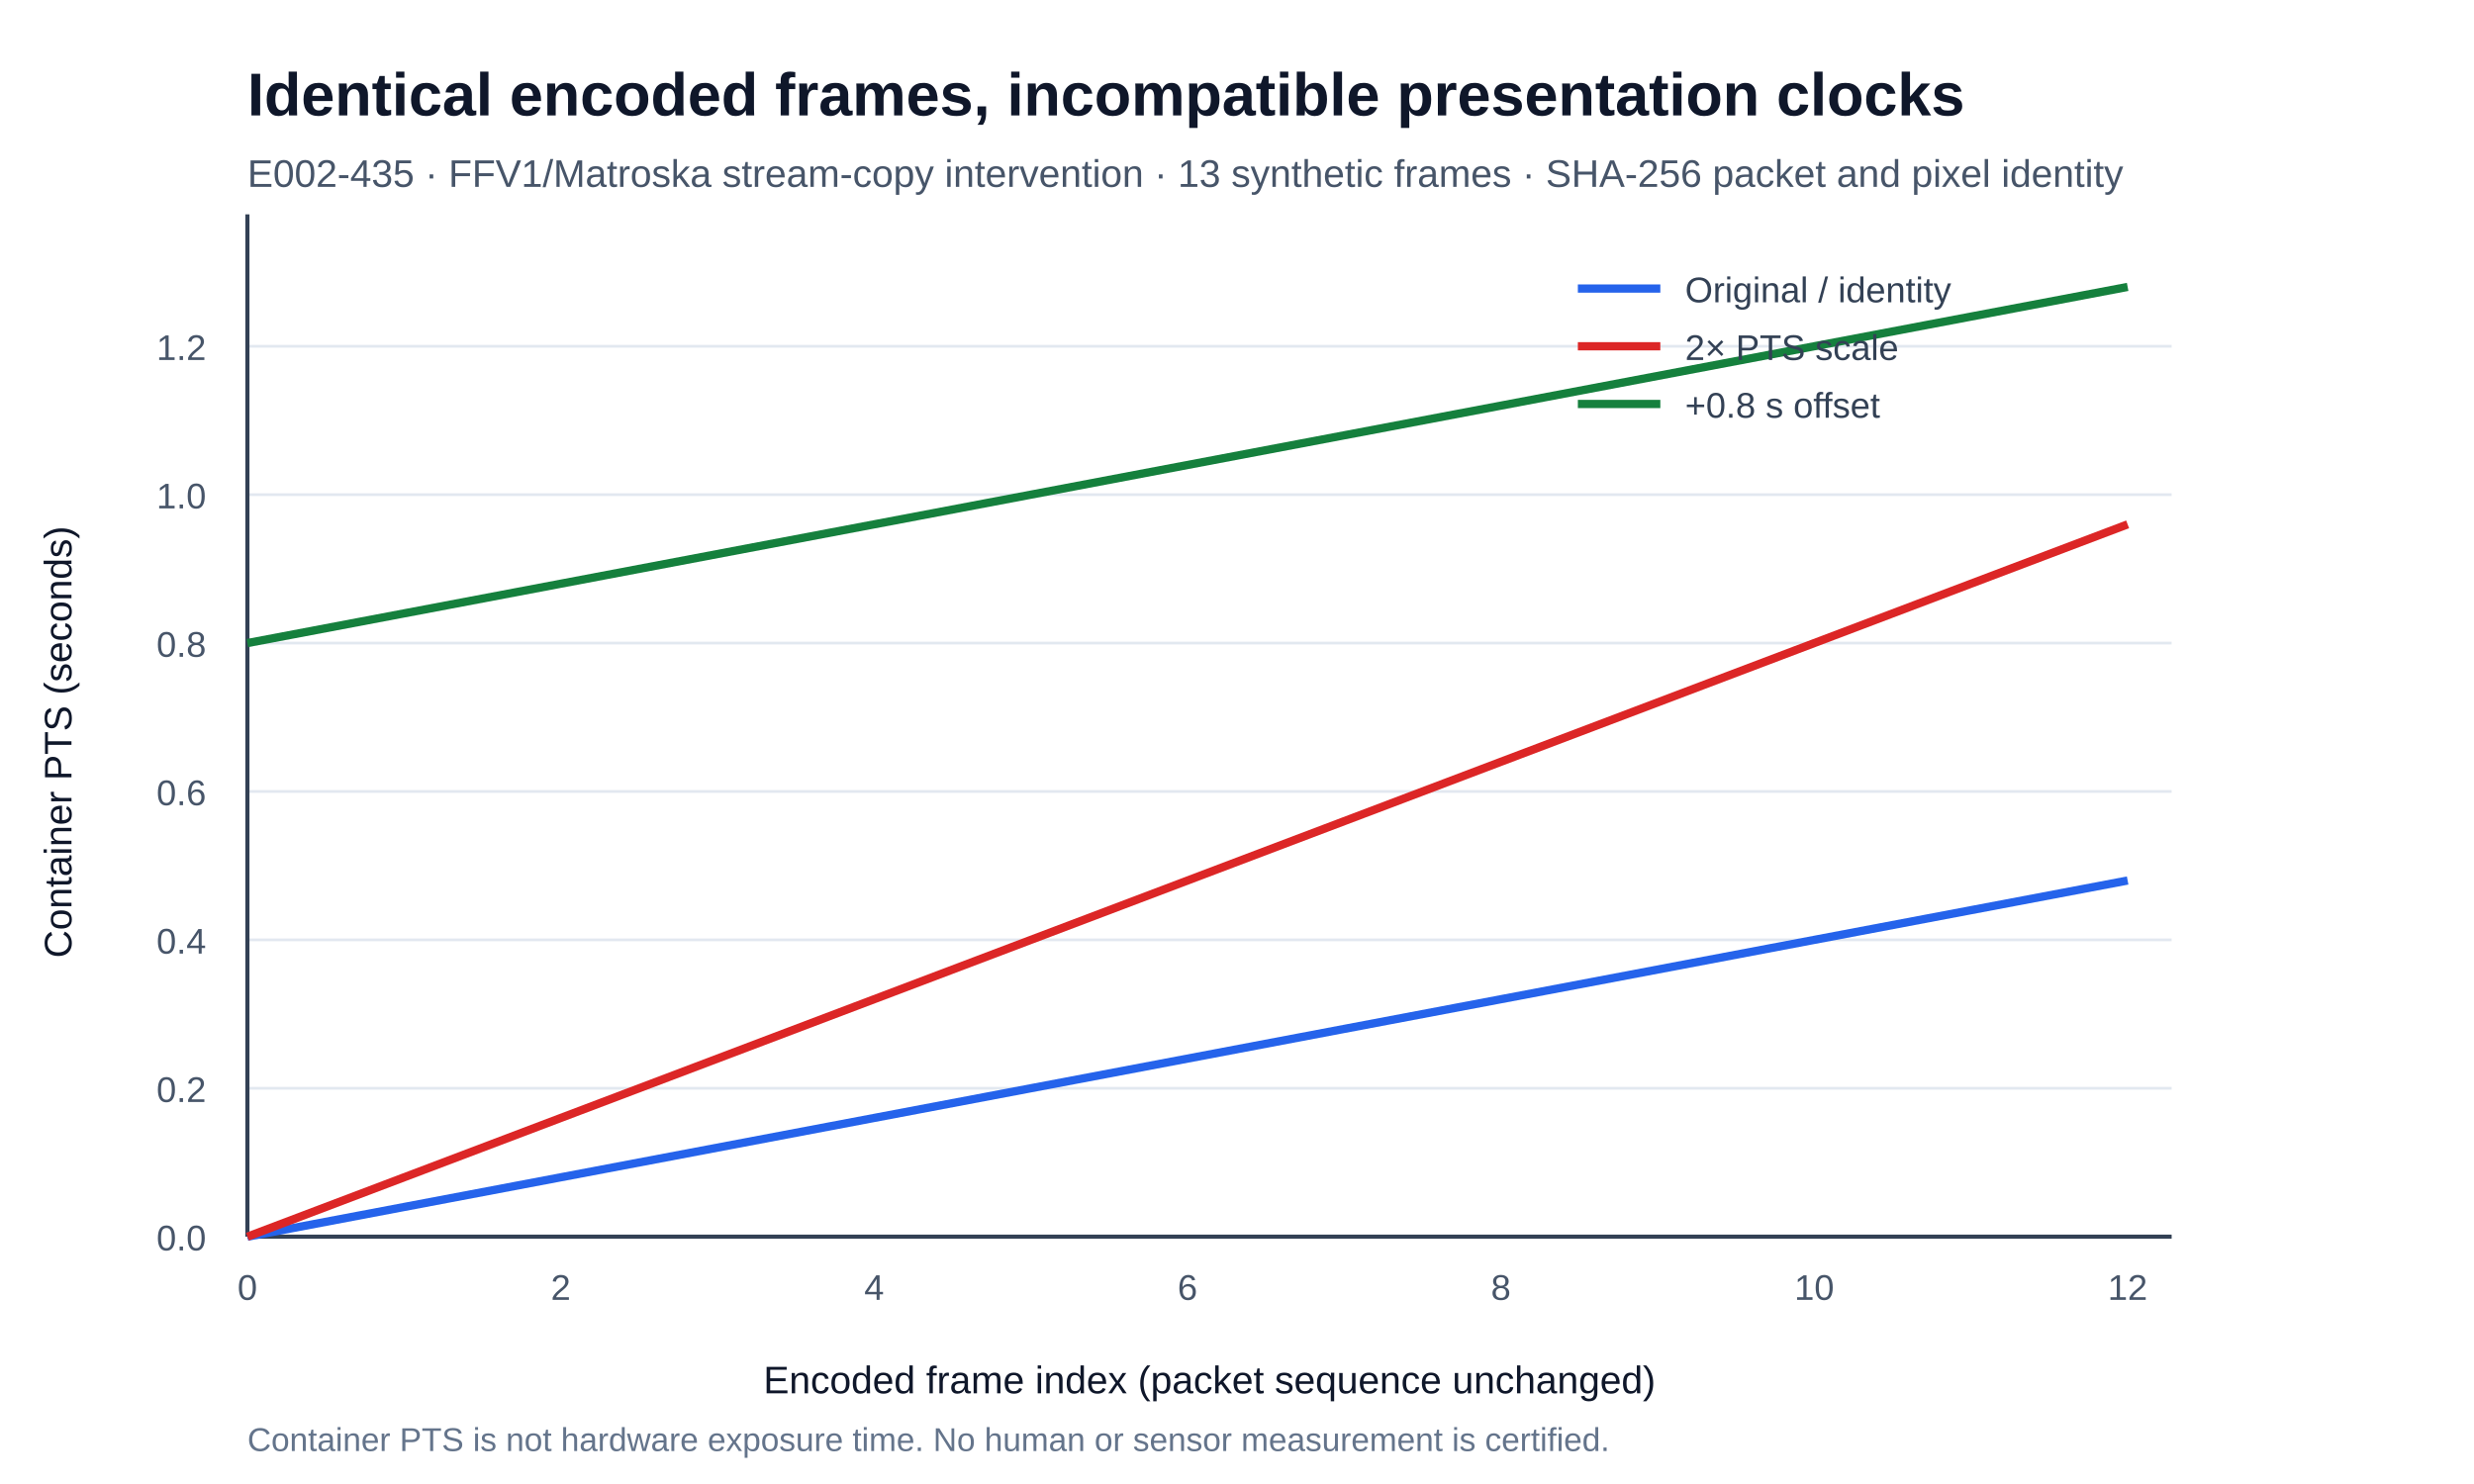
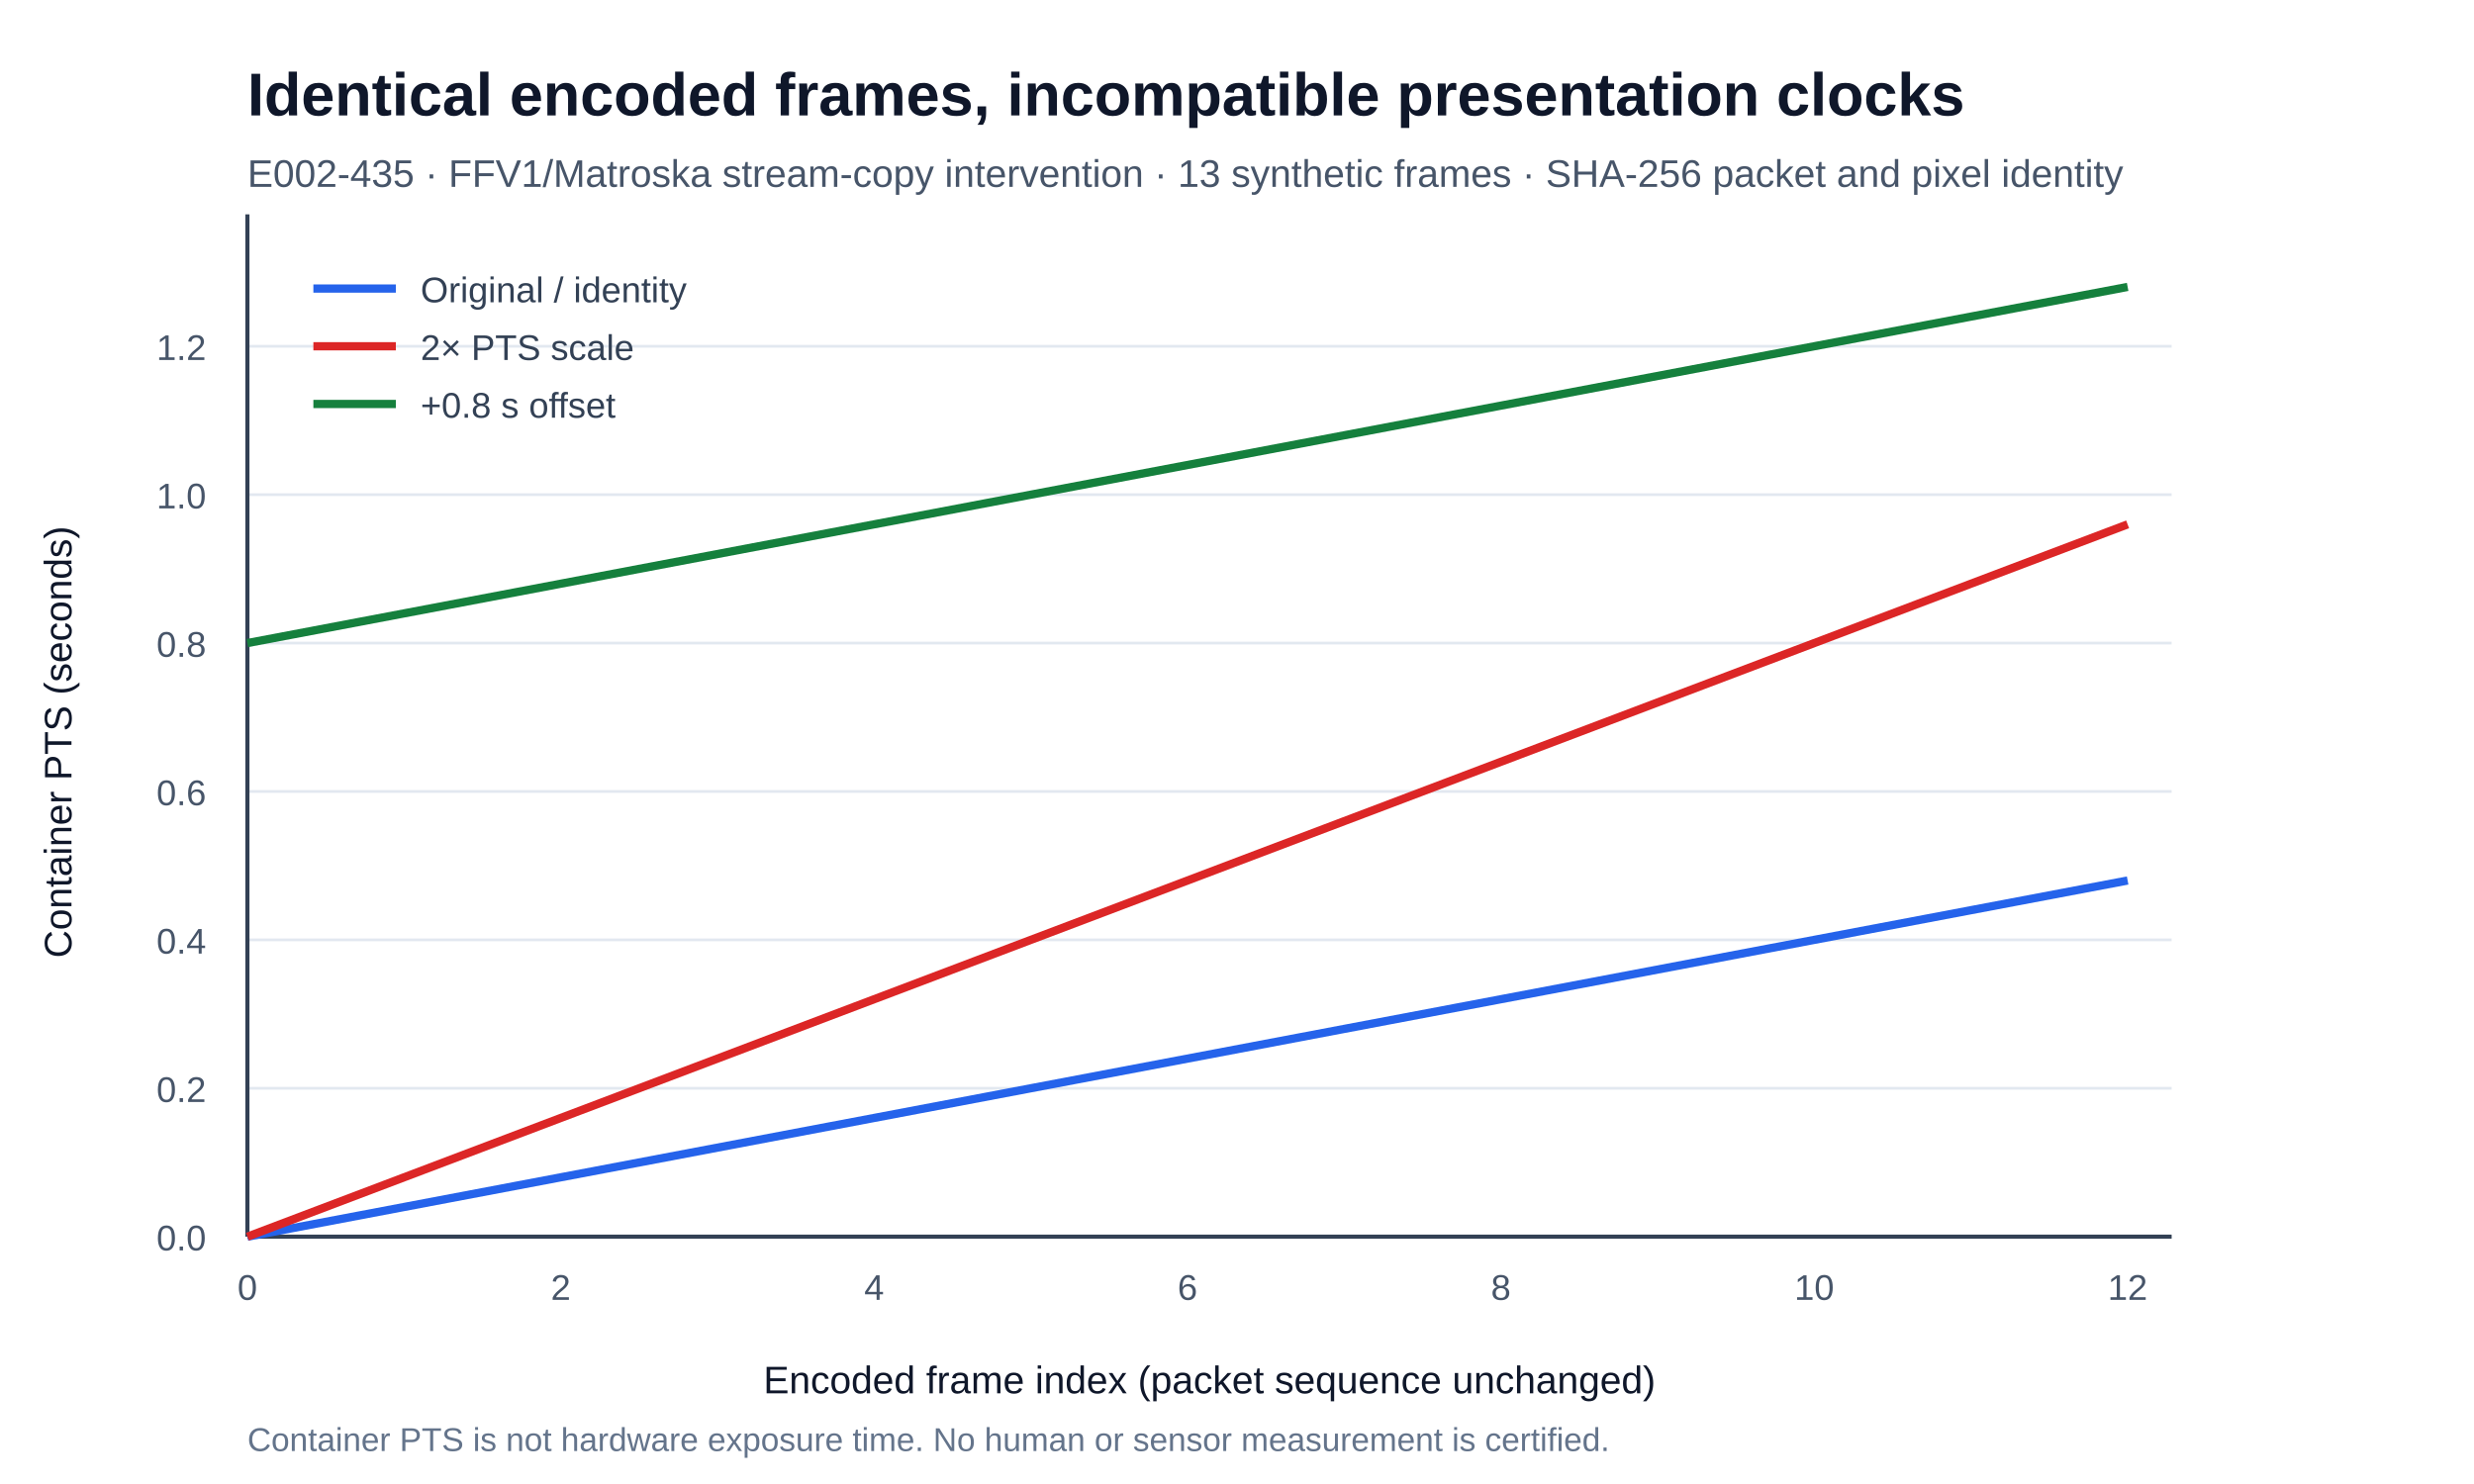
<svg xmlns="http://www.w3.org/2000/svg" width="900" height="540" viewBox="0 0 900 540" role="img" aria-label="E002-435 same thirteen encoded frame payloads with original, doubled, and shifted presentation timestamps">
  <rect width="900" height="540" fill="#ffffff" />
  <text x="90" y="42" font-family="Arial,sans-serif" font-size="22" font-weight="700" fill="#0f172a">Identical encoded frames, incompatible presentation clocks</text>
  <text x="90" y="68" font-family="Arial,sans-serif" font-size="14" fill="#475569">E002-435 · FFV1/Matroska stream-copy intervention · 13 synthetic frames · SHA-256 packet and pixel identity</text>
  <g font-family="Arial,sans-serif">
    <line x1="90" y1="450" x2="790" y2="450" stroke="#e2e8f0" />
    <text x="75" y="455" text-anchor="end" font-size="13" fill="#475569">0.0</text>
    <line x1="90" y1="396" x2="790" y2="396" stroke="#e2e8f0" />
    <text x="75" y="401" text-anchor="end" font-size="13" fill="#475569">0.2</text>
    <line x1="90" y1="342" x2="790" y2="342" stroke="#e2e8f0" />
    <text x="75" y="347" text-anchor="end" font-size="13" fill="#475569">0.4</text>
    <line x1="90" y1="288" x2="790" y2="288" stroke="#e2e8f0" />
    <text x="75" y="293" text-anchor="end" font-size="13" fill="#475569">0.6</text>
    <line x1="90" y1="234" x2="790" y2="234" stroke="#e2e8f0" />
    <text x="75" y="239" text-anchor="end" font-size="13" fill="#475569">0.8</text>
    <line x1="90" y1="180" x2="790" y2="180" stroke="#e2e8f0" />
    <text x="75" y="185" text-anchor="end" font-size="13" fill="#475569">1.0</text>
    <line x1="90" y1="126" x2="790" y2="126" stroke="#e2e8f0" />
    <text x="75" y="131" text-anchor="end" font-size="13" fill="#475569">1.2</text>
    <text x="90" y="473" text-anchor="middle" font-size="13" fill="#475569">0</text>
    <text x="204" y="473" text-anchor="middle" font-size="13" fill="#475569">2</text>
    <text x="318" y="473" text-anchor="middle" font-size="13" fill="#475569">4</text>
    <text x="432" y="473" text-anchor="middle" font-size="13" fill="#475569">6</text>
    <text x="546" y="473" text-anchor="middle" font-size="13" fill="#475569">8</text>
    <text x="660" y="473" text-anchor="middle" font-size="13" fill="#475569">10</text>
    <text x="774" y="473" text-anchor="middle" font-size="13" fill="#475569">12</text>
    <line x1="90" y1="450" x2="790" y2="450" stroke="#334155" stroke-width="1.5" />
    <line x1="90" y1="78" x2="90" y2="450" stroke="#334155" stroke-width="1.5" />
    <polyline points="90,450.0 147,439.2 204,428.4 261,417.6 318,406.8 375,396.0 432,385.2 489,374.4 546,363.6 603,352.8 660,342.0 717,331.2 774,320.4" fill="none" stroke="#2563eb" stroke-width="3" />
    <polyline points="90,450.0 147,428.4 204,406.8 261,385.2 318,363.6 375,342.0 432,320.4 489,298.8 546,277.2 603,255.6 660,234.0 717,212.4 774,190.8" fill="none" stroke="#dc2626" stroke-width="3" />
    <polyline points="90,234.0 147,223.2 204,212.4 261,201.6 318,190.8 375,180.0 432,169.2 489,158.4 546,147.6 603,136.8 660,126.0 717,115.2 774,104.4" fill="none" stroke="#15803d" stroke-width="3" />
    <text x="440" y="507" text-anchor="middle" font-size="14" fill="#0f172a">Encoded frame index (packet sequence unchanged)</text>
    <text transform="translate(26 270) rotate(-90)" text-anchor="middle" font-size="14" fill="#0f172a">Container PTS (seconds)</text>
-     <line x1="574" y1="105" x2="604" y2="105" stroke="#2563eb" stroke-width="3" />
-     <text x="613" y="110" font-size="13" fill="#334155">Original / identity</text>
-     <line x1="574" y1="126" x2="604" y2="126" stroke="#dc2626" stroke-width="3" />
-     <text x="613" y="131" font-size="13" fill="#334155">2× PTS scale</text>
-     <line x1="574" y1="147" x2="604" y2="147" stroke="#15803d" stroke-width="3" />
-     <text x="613" y="152" font-size="13" fill="#334155">+0.8 s offset</text>
+     <line x1="114" y1="105" x2="144" y2="105" stroke="#2563eb" stroke-width="3" />
+     <text x="153" y="110" font-size="13" fill="#334155">Original / identity</text>
+     <line x1="114" y1="126" x2="144" y2="126" stroke="#dc2626" stroke-width="3" />
+     <text x="153" y="131" font-size="13" fill="#334155">2× PTS scale</text>
+     <line x1="114" y1="147" x2="144" y2="147" stroke="#15803d" stroke-width="3" />
+     <text x="153" y="152" font-size="13" fill="#334155">+0.8 s offset</text>
    <text x="90" y="528" font-size="12" fill="#64748b">Container PTS is not hardware exposure time. No human or sensor measurement is certified.</text>
  </g>
</svg>
